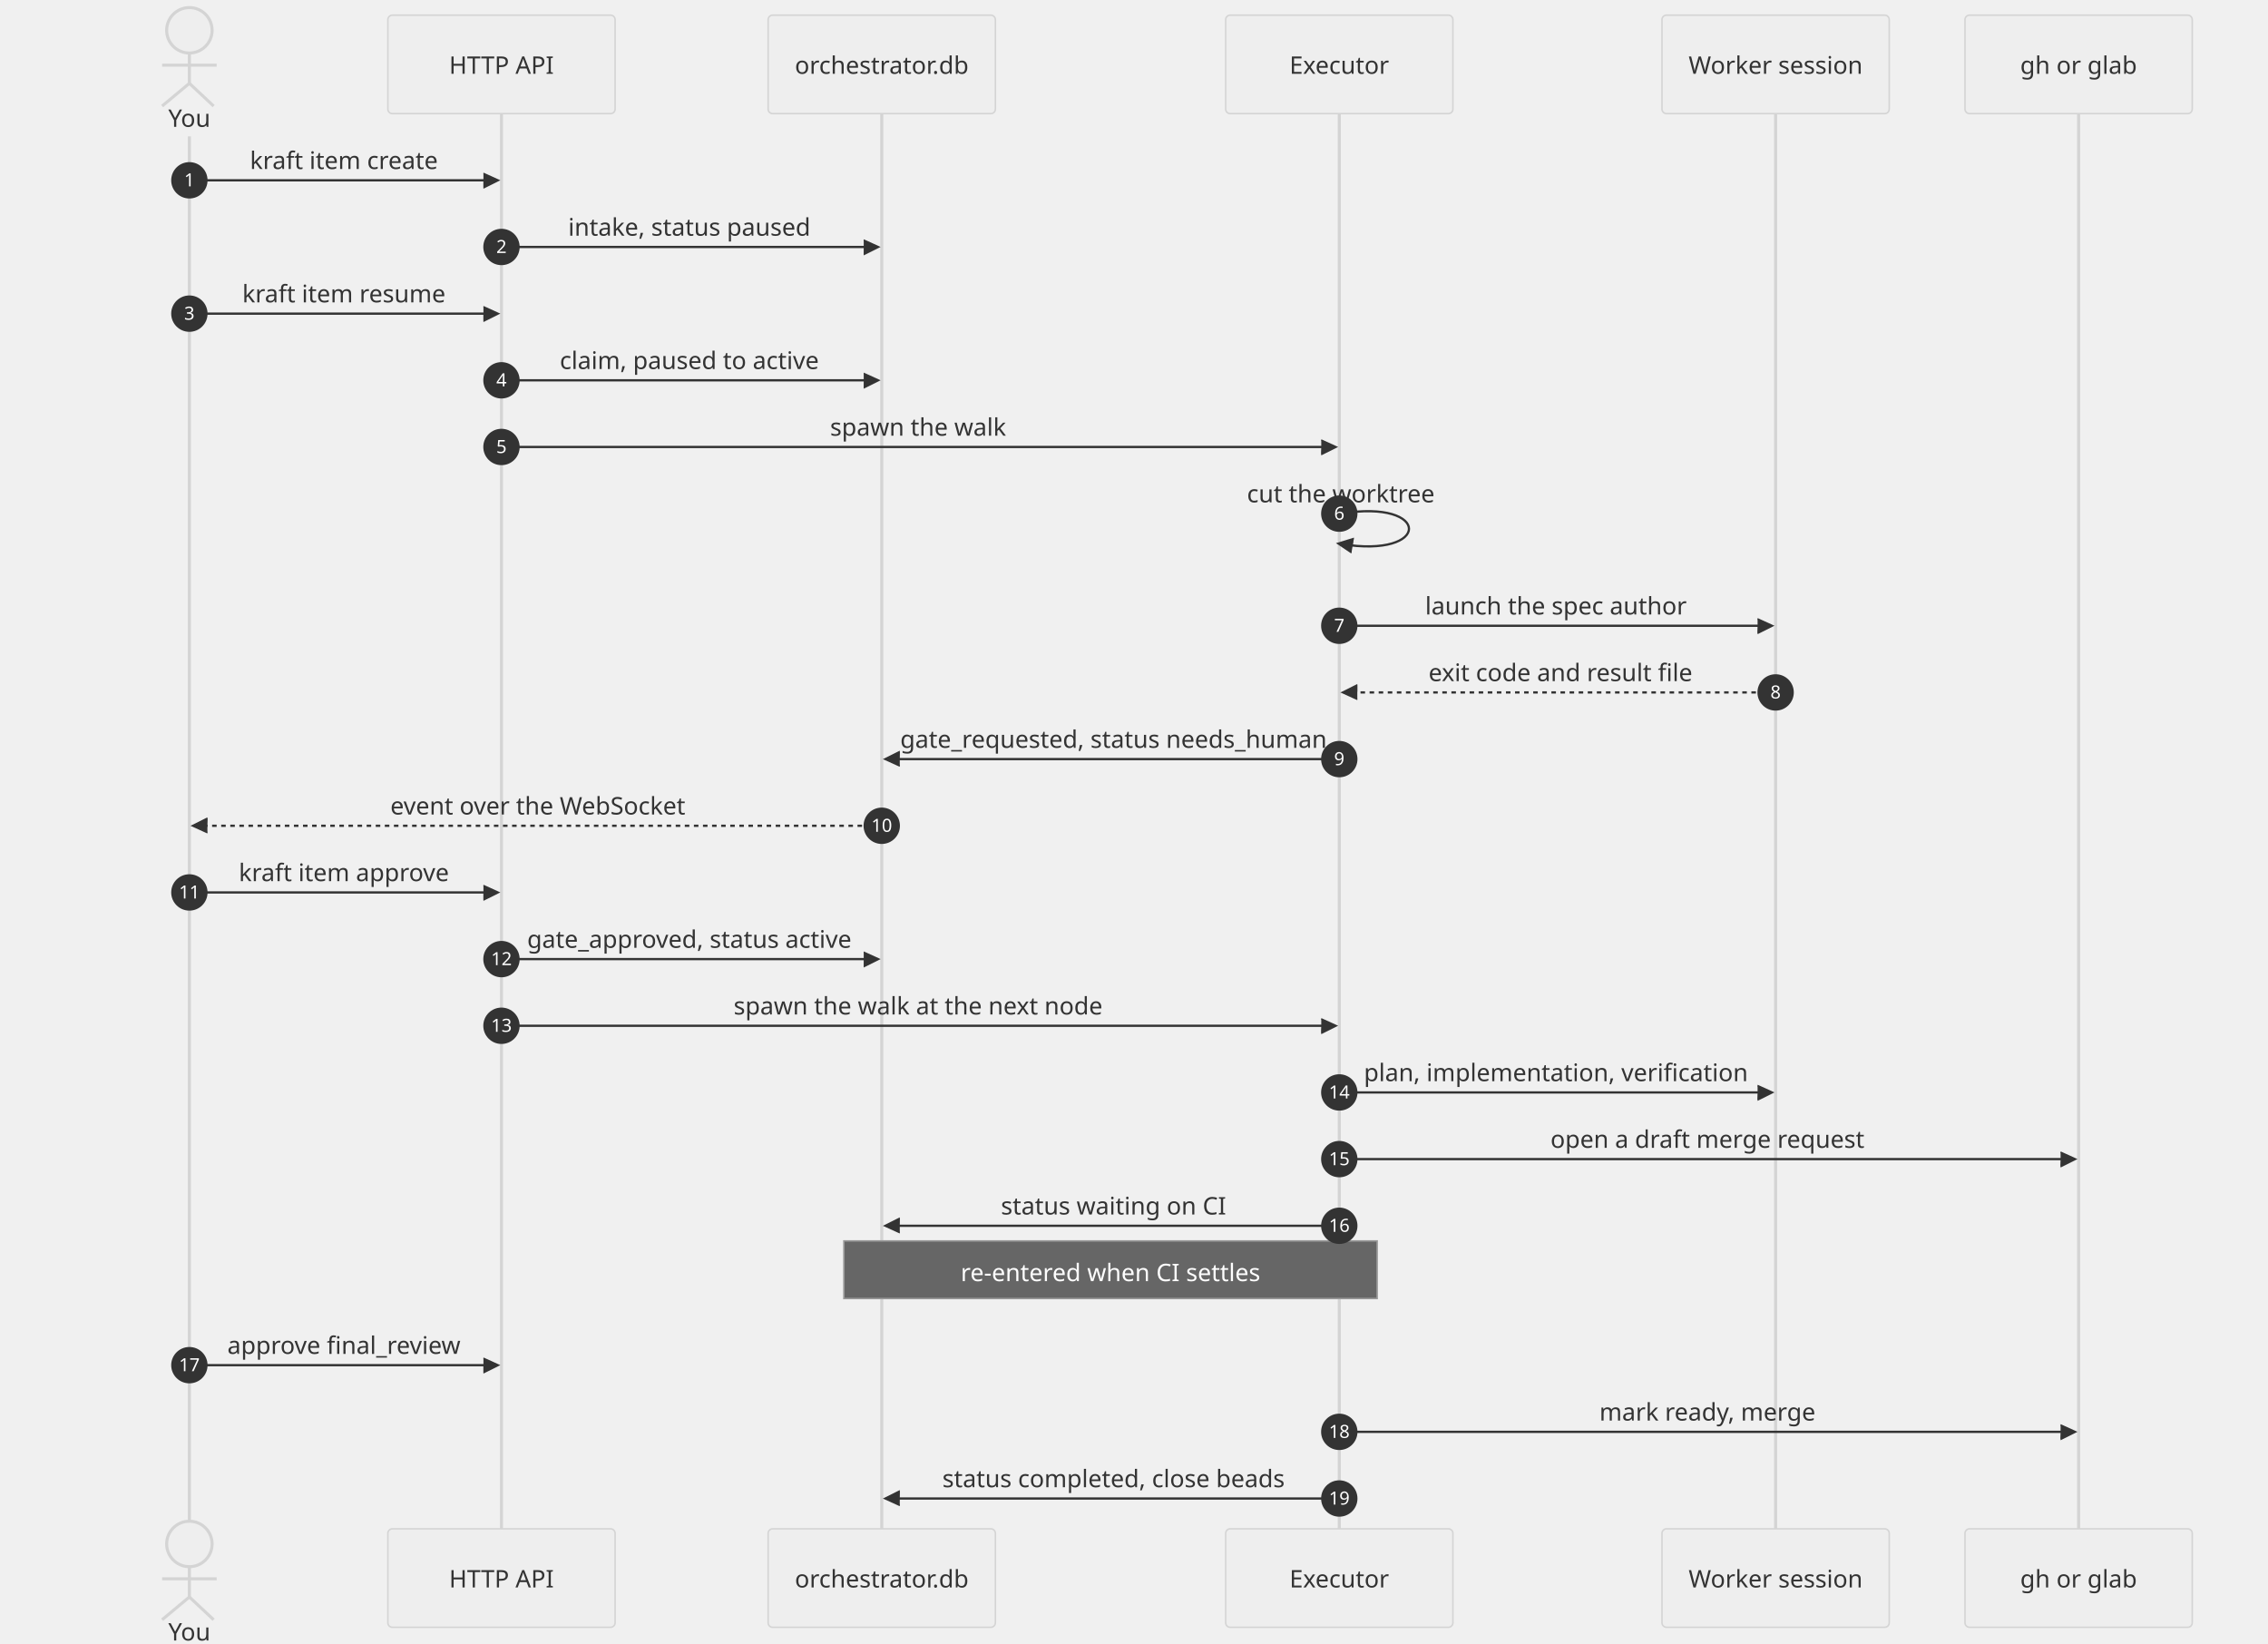
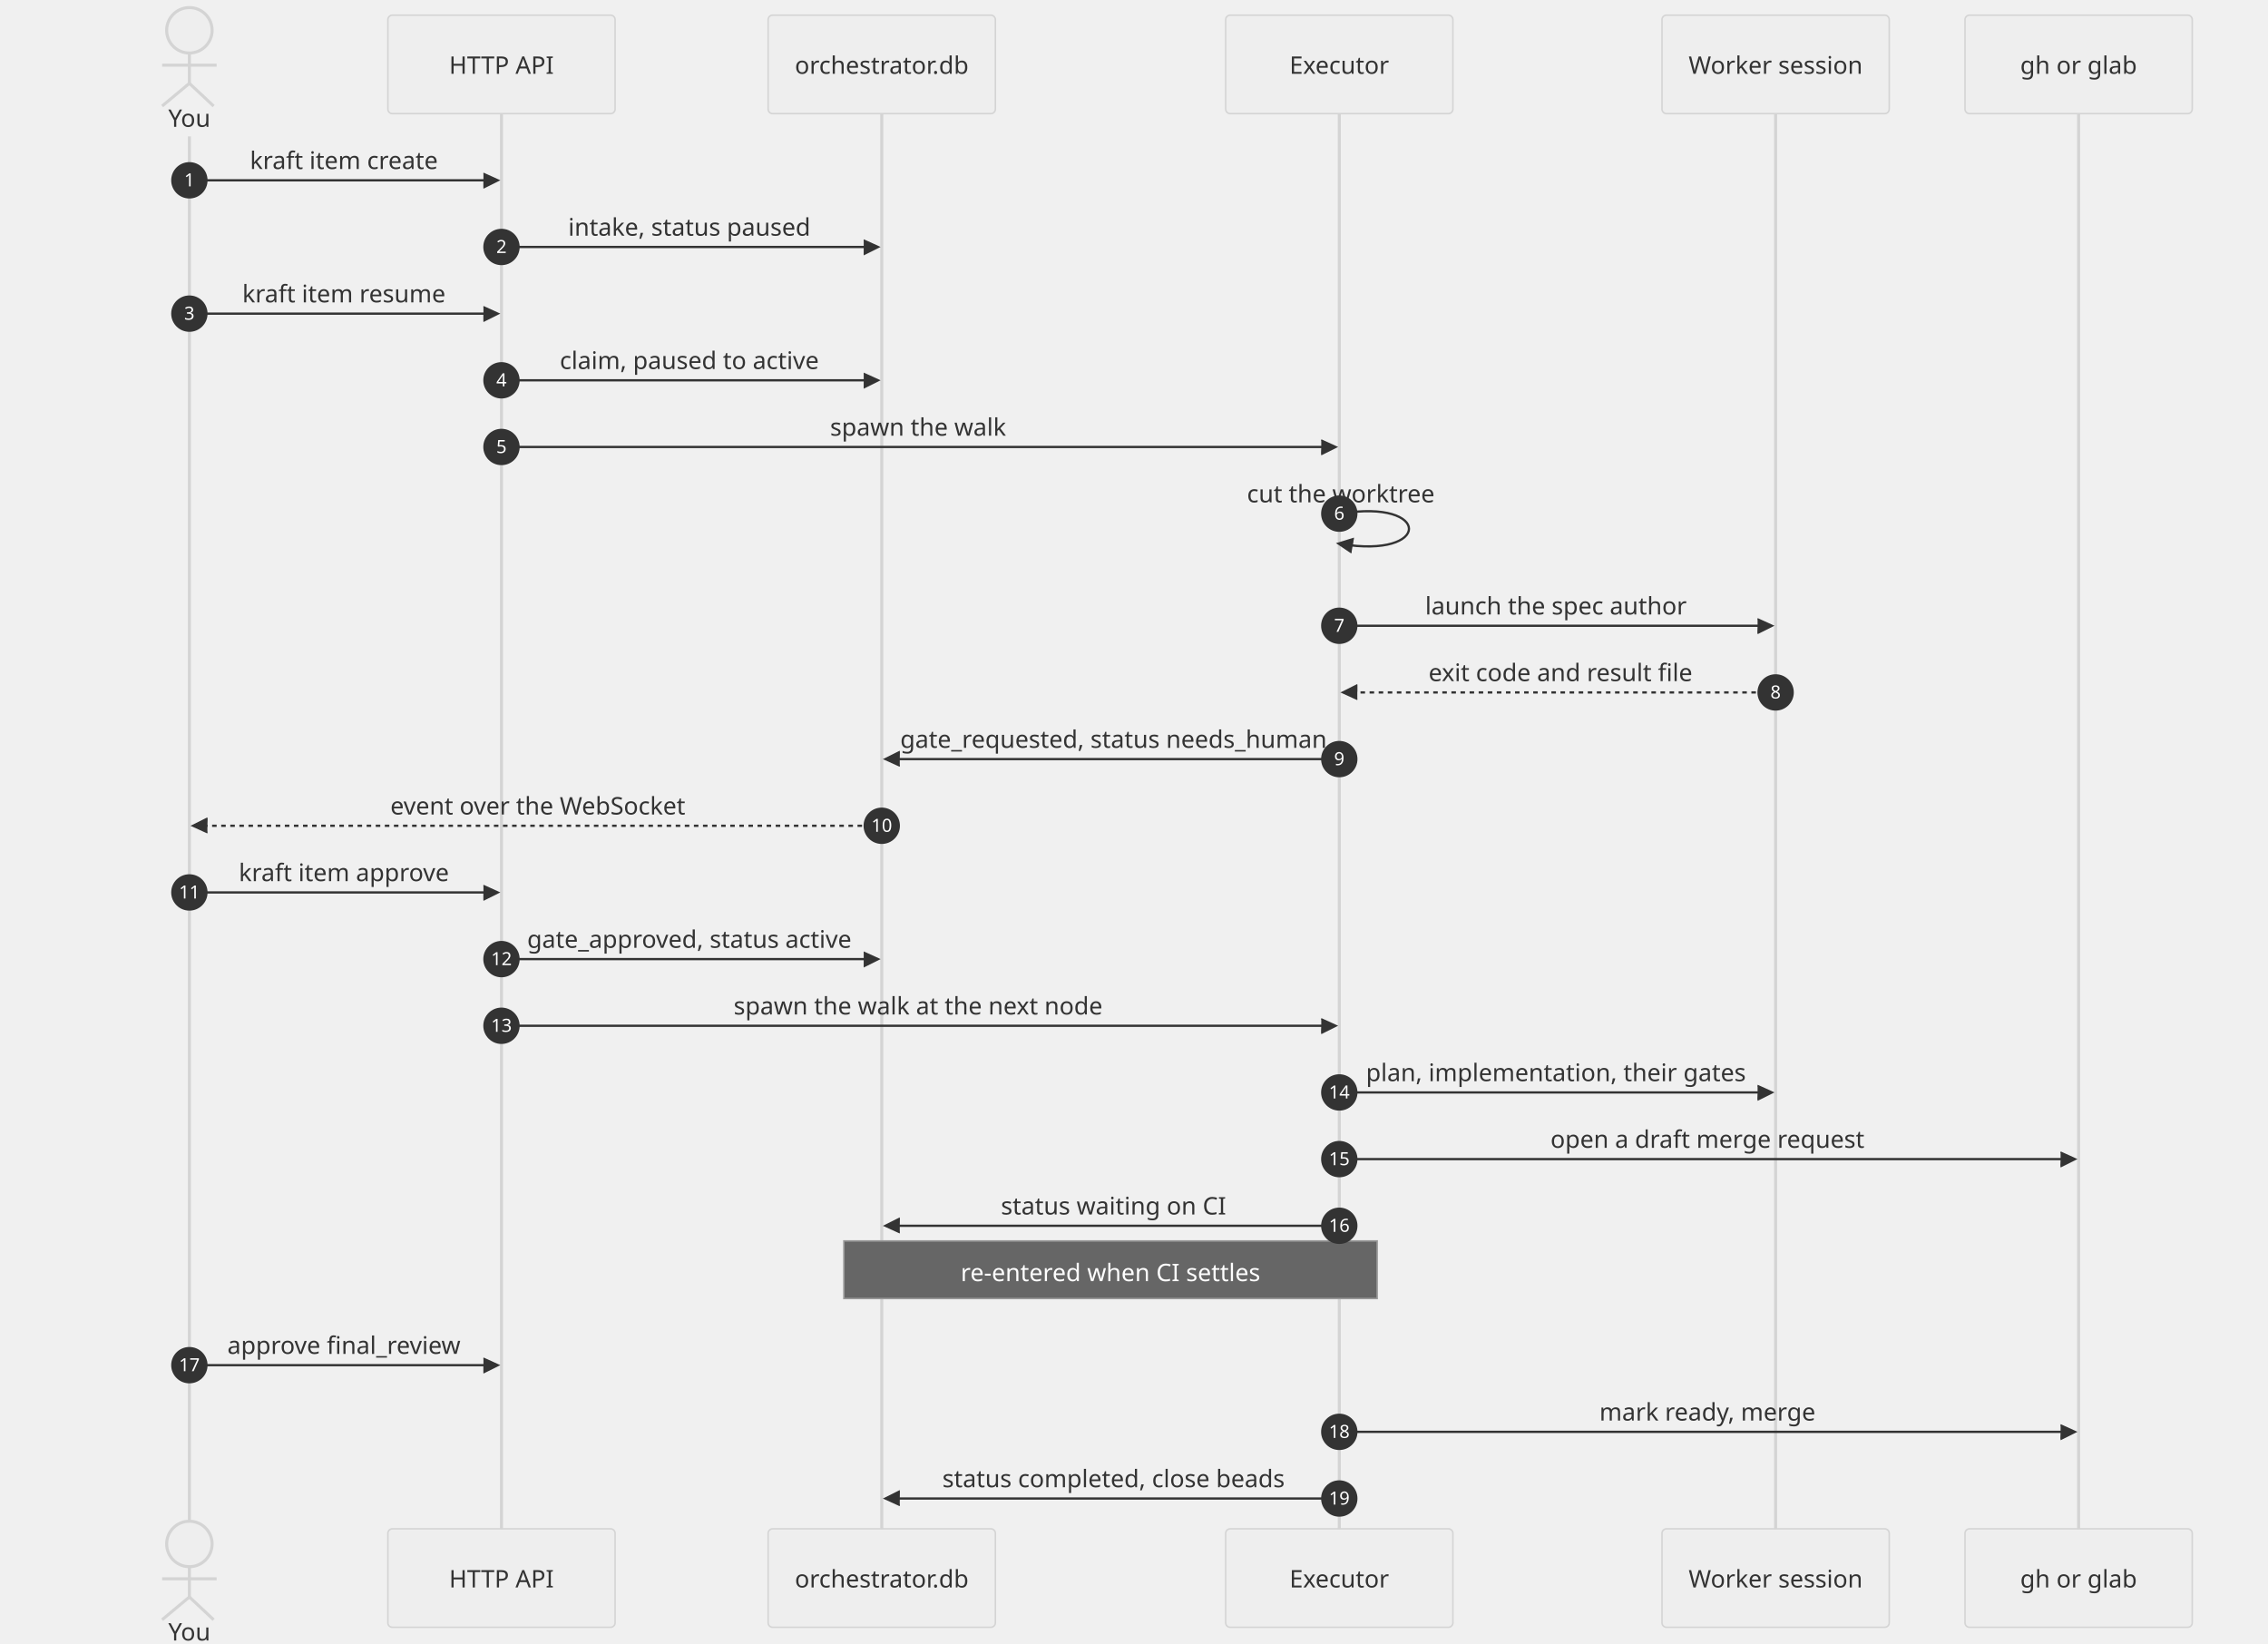
<svg xmlns="http://www.w3.org/2000/svg" id="my-svg" width="100%" style="max-width: 1497px; background-color: white;" viewBox="-50 -10 1497 1085" role="graphics-document document" aria-roledescription="sequence">
  <g>
    <rect x="1247" y="999" fill="#eaeaea" stroke="#666" width="150" height="65" name="F" rx="3" ry="3" class="actor actor-bottom" />
    <text x="1322" y="1031.5" dominant-baseline="central" alignment-baseline="central" class="actor actor-box" style="text-anchor: middle; font-size: 16px; font-weight: 400;">
      <tspan x="1322" dy="0">gh or glab</tspan>
    </text>
  </g>
  <g>
    <rect x="1047" y="999" fill="#eaeaea" stroke="#666" width="150" height="65" name="W" rx="3" ry="3" class="actor actor-bottom" />
    <text x="1122" y="1031.5" dominant-baseline="central" alignment-baseline="central" class="actor actor-box" style="text-anchor: middle; font-size: 16px; font-weight: 400;">
      <tspan x="1122" dy="0">Worker session</tspan>
    </text>
  </g>
  <g>
    <rect x="759" y="999" fill="#eaeaea" stroke="#666" width="150" height="65" name="Ex" rx="3" ry="3" class="actor actor-bottom" />
    <text x="834" y="1031.5" dominant-baseline="central" alignment-baseline="central" class="actor actor-box" style="text-anchor: middle; font-size: 16px; font-weight: 400;">
      <tspan x="834" dy="0">Executor</tspan>
    </text>
  </g>
  <g>
    <rect x="457" y="999" fill="#eaeaea" stroke="#666" width="150" height="65" name="DB" rx="3" ry="3" class="actor actor-bottom" />
    <text x="532" y="1031.5" dominant-baseline="central" alignment-baseline="central" class="actor actor-box" style="text-anchor: middle; font-size: 16px; font-weight: 400;">
      <tspan x="532" dy="0">orchestrator.db</tspan>
    </text>
  </g>
  <g>
    <rect x="206" y="999" fill="#eaeaea" stroke="#666" width="150" height="65" name="API" rx="3" ry="3" class="actor actor-bottom" />
    <text x="281" y="1031.5" dominant-baseline="central" alignment-baseline="central" class="actor actor-box" style="text-anchor: middle; font-size: 16px; font-weight: 400;">
      <tspan x="281" dy="0">HTTP API</tspan>
    </text>
  </g>
  <g />
  <g>
    <line id="actor5" x1="1322" y1="65" x2="1322" y2="999" class="actor-line 200" stroke-width="0.5px" stroke="#999" name="F" data-et="life-line" data-id="F" />
    <g id="root-5" data-et="participant" data-type="participant" data-id="F">
      <rect x="1247" y="0" fill="#eaeaea" stroke="#666" width="150" height="65" name="F" rx="3" ry="3" class="actor actor-top" />
      <text x="1322" y="32.5" dominant-baseline="central" alignment-baseline="central" class="actor actor-box" style="text-anchor: middle; font-size: 16px; font-weight: 400;">
        <tspan x="1322" dy="0">gh or glab</tspan>
      </text>
    </g>
  </g>
  <g>
    <line id="actor4" x1="1122" y1="65" x2="1122" y2="999" class="actor-line 200" stroke-width="0.5px" stroke="#999" name="W" data-et="life-line" data-id="W" />
    <g id="root-4" data-et="participant" data-type="participant" data-id="W">
      <rect x="1047" y="0" fill="#eaeaea" stroke="#666" width="150" height="65" name="W" rx="3" ry="3" class="actor actor-top" />
      <text x="1122" y="32.5" dominant-baseline="central" alignment-baseline="central" class="actor actor-box" style="text-anchor: middle; font-size: 16px; font-weight: 400;">
        <tspan x="1122" dy="0">Worker session</tspan>
      </text>
    </g>
  </g>
  <g>
    <line id="actor3" x1="834" y1="65" x2="834" y2="999" class="actor-line 200" stroke-width="0.5px" stroke="#999" name="Ex" data-et="life-line" data-id="Ex" />
    <g id="root-3" data-et="participant" data-type="participant" data-id="Ex">
      <rect x="759" y="0" fill="#eaeaea" stroke="#666" width="150" height="65" name="Ex" rx="3" ry="3" class="actor actor-top" />
      <text x="834" y="32.5" dominant-baseline="central" alignment-baseline="central" class="actor actor-box" style="text-anchor: middle; font-size: 16px; font-weight: 400;">
        <tspan x="834" dy="0">Executor</tspan>
      </text>
    </g>
  </g>
  <g>
    <line id="actor2" x1="532" y1="65" x2="532" y2="999" class="actor-line 200" stroke-width="0.5px" stroke="#999" name="DB" data-et="life-line" data-id="DB" />
    <g id="root-2" data-et="participant" data-type="participant" data-id="DB">
      <rect x="457" y="0" fill="#eaeaea" stroke="#666" width="150" height="65" name="DB" rx="3" ry="3" class="actor actor-top" />
      <text x="532" y="32.5" dominant-baseline="central" alignment-baseline="central" class="actor actor-box" style="text-anchor: middle; font-size: 16px; font-weight: 400;">
        <tspan x="532" dy="0">orchestrator.db</tspan>
      </text>
    </g>
  </g>
  <g>
    <line id="actor1" x1="281" y1="65" x2="281" y2="999" class="actor-line 200" stroke-width="0.5px" stroke="#999" name="API" data-et="life-line" data-id="API" />
    <g id="root-1" data-et="participant" data-type="participant" data-id="API">
      <rect x="206" y="0" fill="#eaeaea" stroke="#666" width="150" height="65" name="API" rx="3" ry="3" class="actor actor-top" />
      <text x="281" y="32.5" dominant-baseline="central" alignment-baseline="central" class="actor actor-box" style="text-anchor: middle; font-size: 16px; font-weight: 400;">
        <tspan x="281" dy="0">HTTP API</tspan>
      </text>
    </g>
  </g>
  <g>
    <line id="actor0" x1="75" y1="80" x2="75" y2="999" class="actor-line 200" stroke-width="0.5px" stroke="#999" name="You" data-et="life-line" data-id="You" />
  </g>
  <style>#my-svg{font-family:ui-sans-serif,system-ui,sans-serif;font-size:15px;fill:#000000;}@keyframes edge-animation-frame{from{stroke-dashoffset:0;}}@keyframes dash{to{stroke-dashoffset:0;}}#my-svg .edge-animation-slow{stroke-dasharray:9,5!important;stroke-dashoffset:900;animation:dash 50s linear infinite;stroke-linecap:round;}#my-svg .edge-animation-fast{stroke-dasharray:9,5!important;stroke-dashoffset:900;animation:dash 20s linear infinite;stroke-linecap:round;}#my-svg .error-icon{fill:#552222;}#my-svg .error-text{fill:#552222;stroke:#552222;}#my-svg .edge-thickness-normal{stroke-width:1px;}#my-svg .edge-thickness-thick{stroke-width:3.5px;}#my-svg .edge-pattern-solid{stroke-dasharray:0;}#my-svg .edge-thickness-invisible{stroke-width:0;fill:none;}#my-svg .edge-pattern-dashed{stroke-dasharray:3;}#my-svg .edge-pattern-dotted{stroke-dasharray:2;}#my-svg .marker{fill:#666;stroke:#666;}#my-svg .marker.cross{stroke:#666;}#my-svg svg{font-family:ui-sans-serif,system-ui,sans-serif;font-size:15px;}#my-svg p{margin:0;}#my-svg .actor{stroke:hsl(0, 0%, 83%);fill:#eee;stroke-width:1;}#my-svg rect.actor.outer-path[data-look="neo"]{filter:drop-shadow( 1px 2px 2px rgba(185,185,185,1));}#my-svg rect.note[data-look="neo"]{stroke:#999;fill:#666;filter:drop-shadow( 1px 2px 2px rgba(185,185,185,1));}#my-svg text.actor&gt;tspan{fill:#333;stroke:none;}#my-svg .actor-line{stroke:hsl(0, 0%, 83%);}#my-svg .innerArc{stroke-width:1.5;stroke-dasharray:none;}#my-svg .messageLine0{stroke-width:1.5;stroke-dasharray:none;stroke:#333;}#my-svg .messageLine1{stroke-width:1.5;stroke-dasharray:2,2;stroke:#333;}#my-svg [id$="-arrowhead"] path{fill:#333;stroke:#333;}#my-svg .sequenceNumber{fill:white;}#my-svg [id$="-sequencenumber"]{fill:#333;}#my-svg [id$="-crosshead"] path{fill:#333;stroke:#333;}#my-svg .messageText{fill:#333;stroke:none;}#my-svg .labelBox{stroke:hsl(0, 0%, 83%);fill:#eee;filter:none;}#my-svg .labelText,#my-svg .labelText&gt;tspan{fill:#333;stroke:none;}#my-svg .loopText,#my-svg .loopText&gt;tspan{fill:#333;stroke:none;}#my-svg .sectionTitle,#my-svg .sectionTitle&gt;tspan{fill:#333;stroke:none;}#my-svg .loopLine{stroke-width:2px;stroke-dasharray:2,2;stroke:hsl(0, 0%, 83%);fill:hsl(0, 0%, 83%);}#my-svg .note{stroke:#999;fill:#666;}#my-svg .noteText,#my-svg .noteText&gt;tspan{fill:#fff;stroke:none;font-weight:normal;}#my-svg .activation0{fill:#f4f4f4;stroke:#666;}#my-svg .activation1{fill:#f4f4f4;stroke:#666;}#my-svg .activation2{fill:#f4f4f4;stroke:#666;}#my-svg .actorPopupMenu{position:absolute;}#my-svg .actorPopupMenuPanel{position:absolute;fill:#eee;box-shadow:0px 8px 16px 0px rgba(0,0,0,0.2);filter:drop-shadow(3px 5px 2px rgb(0 0 0 / 0.4));}#my-svg .actor-man circle,#my-svg line{fill:#eee;stroke-width:2px;}#my-svg g rect.rect{filter:drop-shadow( 1px 2px 2px rgba(185,185,185,1));stroke:#999;}#my-svg .node .neo-node{stroke:#999;}#my-svg [data-look="neo"].node rect,#my-svg [data-look="neo"].cluster rect,#my-svg [data-look="neo"].node polygon{stroke:url(#my-svg-gradient);filter:drop-shadow( 1px 2px 2px rgba(185,185,185,1));}#my-svg [data-look="neo"].swimlane.cluster rect{filter:none;}#my-svg [data-look="neo"].node path{stroke:url(#my-svg-gradient);stroke-width:1px;}#my-svg [data-look="neo"].node .outer-path{filter:drop-shadow( 1px 2px 2px rgba(185,185,185,1));}#my-svg [data-look="neo"].node .neo-line path{stroke:#999;filter:none;}#my-svg [data-look="neo"].node circle{stroke:url(#my-svg-gradient);filter:drop-shadow( 1px 2px 2px rgba(185,185,185,1));}#my-svg [data-look="neo"].node circle .state-start{fill:#000000;}#my-svg [data-look="neo"].icon-shape .icon{fill:url(#my-svg-gradient);filter:drop-shadow( 1px 2px 2px rgba(185,185,185,1));}#my-svg [data-look="neo"].icon-shape .icon-neo path{stroke:url(#my-svg-gradient);filter:drop-shadow( 1px 2px 2px rgba(185,185,185,1));}#my-svg :root{--mermaid-font-family:"trebuchet ms",verdana,arial,sans-serif;}</style>
  <g />
  <defs>
    <symbol id="my-svg-computer" width="24" height="24">
      <path transform="scale(.5)" d="M2 2v13h20v-13h-20zm18 11h-16v-9h16v9zm-10.228 6l.466-1h3.524l.467 1h-4.457zm14.228 3h-24l2-6h2.104l-1.33 4h18.45l-1.297-4h2.073l2 6zm-5-10h-14v-7h14v7z" />
    </symbol>
  </defs>
  <defs>
    <symbol id="my-svg-database" fill-rule="evenodd" clip-rule="evenodd">
      <path transform="scale(.5)" d="M12.258.001l.256.004.255.005.253.008.251.01.249.012.247.015.246.016.242.019.241.02.239.023.236.024.233.027.231.028.229.031.225.032.223.034.22.036.217.038.214.04.211.041.208.043.205.045.201.046.198.048.194.05.191.051.187.053.183.054.18.056.175.057.172.059.168.06.163.061.16.063.155.064.15.066.074.033.073.033.071.034.07.034.069.035.068.035.067.035.066.035.064.036.064.036.062.036.06.036.06.037.058.037.058.037.055.038.055.038.053.038.052.038.051.039.05.039.048.039.047.039.045.04.044.04.043.04.041.04.04.041.039.041.037.041.036.041.034.041.033.042.032.042.03.042.029.042.027.042.026.043.024.043.023.043.021.043.02.043.018.044.017.043.015.044.013.044.012.044.011.045.009.044.007.045.006.045.004.045.002.045.001.045v17l-.001.045-.002.045-.004.045-.006.045-.007.045-.009.044-.011.045-.012.044-.013.044-.015.044-.017.043-.018.044-.02.043-.021.043-.023.043-.024.043-.026.043-.027.042-.029.042-.03.042-.032.042-.033.042-.034.041-.036.041-.037.041-.039.041-.04.041-.041.04-.043.04-.044.04-.045.04-.047.039-.048.039-.05.039-.051.039-.052.038-.053.038-.055.038-.055.038-.058.037-.058.037-.06.037-.06.036-.062.036-.064.036-.064.036-.066.035-.067.035-.068.035-.069.035-.07.034-.071.034-.073.033-.074.033-.15.066-.155.064-.16.063-.163.061-.168.06-.172.059-.175.057-.18.056-.183.054-.187.053-.191.051-.194.05-.198.048-.201.046-.205.045-.208.043-.211.041-.214.04-.217.038-.22.036-.223.034-.225.032-.229.031-.231.028-.233.027-.236.024-.239.023-.241.02-.242.019-.246.016-.247.015-.249.012-.251.01-.253.008-.255.005-.256.004-.258.001-.258-.001-.256-.004-.255-.005-.253-.008-.251-.01-.249-.012-.247-.015-.245-.016-.243-.019-.241-.02-.238-.023-.236-.024-.234-.027-.231-.028-.228-.031-.226-.032-.223-.034-.22-.036-.217-.038-.214-.04-.211-.041-.208-.043-.204-.045-.201-.046-.198-.048-.195-.05-.19-.051-.187-.053-.184-.054-.179-.056-.176-.057-.172-.059-.167-.06-.164-.061-.159-.063-.155-.064-.151-.066-.074-.033-.072-.033-.072-.034-.07-.034-.069-.035-.068-.035-.067-.035-.066-.035-.064-.036-.063-.036-.062-.036-.061-.036-.06-.037-.058-.037-.057-.037-.056-.038-.055-.038-.053-.038-.052-.038-.051-.039-.049-.039-.049-.039-.046-.039-.046-.04-.044-.04-.043-.04-.041-.04-.04-.041-.039-.041-.037-.041-.036-.041-.034-.041-.033-.042-.032-.042-.03-.042-.029-.042-.027-.042-.026-.043-.024-.043-.023-.043-.021-.043-.02-.043-.018-.044-.017-.043-.015-.044-.013-.044-.012-.044-.011-.045-.009-.044-.007-.045-.006-.045-.004-.045-.002-.045-.001-.045v-17l.001-.045.002-.045.004-.045.006-.045.007-.045.009-.044.011-.045.012-.044.013-.044.015-.044.017-.043.018-.044.02-.043.021-.043.023-.043.024-.043.026-.043.027-.042.029-.042.03-.042.032-.042.033-.042.034-.041.036-.041.037-.041.039-.041.04-.041.041-.04.043-.04.044-.04.046-.04.046-.039.049-.039.049-.039.051-.039.052-.038.053-.038.055-.038.056-.038.057-.037.058-.037.06-.037.061-.036.062-.036.063-.036.064-.036.066-.035.067-.035.068-.035.069-.035.07-.034.072-.034.072-.033.074-.033.151-.066.155-.064.159-.063.164-.061.167-.06.172-.059.176-.057.179-.056.184-.054.187-.053.19-.051.195-.05.198-.048.201-.046.204-.045.208-.043.211-.041.214-.04.217-.038.22-.036.223-.034.226-.032.228-.031.231-.028.234-.027.236-.024.238-.023.241-.02.243-.019.245-.016.247-.015.249-.012.251-.01.253-.008.255-.005.256-.004.258-.001.258.001zm-9.258 20.499v.01l.001.021.003.021.004.022.005.021.006.022.007.022.009.023.01.022.011.023.012.023.013.023.015.023.016.024.017.023.018.024.019.024.021.024.022.025.023.024.024.025.052.049.056.05.061.051.066.051.07.051.075.051.079.052.084.052.088.052.092.052.097.052.102.051.105.052.11.052.114.051.119.051.123.051.127.05.131.05.135.05.139.048.144.049.147.047.152.047.155.047.16.045.163.045.167.043.171.043.176.041.178.041.183.039.187.039.19.037.194.035.197.035.202.033.204.031.209.03.212.029.216.027.219.025.222.024.226.021.23.02.233.018.236.016.24.015.243.012.246.01.249.008.253.005.256.004.259.001.26-.001.257-.004.254-.005.25-.008.247-.011.244-.012.241-.014.237-.016.233-.018.231-.021.226-.021.224-.024.22-.026.216-.027.212-.028.21-.031.205-.031.202-.034.198-.034.194-.036.191-.037.187-.039.183-.04.179-.04.175-.042.172-.043.168-.044.163-.045.16-.046.155-.046.152-.047.148-.048.143-.049.139-.049.136-.05.131-.05.126-.05.123-.051.118-.052.114-.051.11-.052.106-.052.101-.052.096-.052.092-.052.088-.053.083-.051.079-.052.074-.052.07-.051.065-.051.06-.051.056-.05.051-.05.023-.024.023-.025.021-.024.02-.024.019-.024.018-.024.017-.024.015-.023.014-.024.013-.023.012-.023.01-.023.01-.022.008-.022.006-.022.006-.022.004-.022.004-.021.001-.021.001-.021v-4.127l-.077.055-.08.053-.083.054-.085.053-.087.052-.09.052-.093.051-.095.05-.097.05-.1.049-.102.049-.105.048-.106.047-.109.047-.111.046-.114.045-.115.045-.118.044-.12.043-.122.042-.124.042-.126.041-.128.04-.13.04-.132.038-.134.038-.135.037-.138.037-.139.035-.142.035-.143.034-.144.033-.147.032-.148.031-.15.03-.151.03-.153.029-.154.027-.156.027-.158.026-.159.025-.161.024-.162.023-.163.022-.165.021-.166.02-.167.019-.169.018-.169.017-.171.016-.173.015-.173.014-.175.013-.175.012-.177.011-.178.01-.179.008-.179.008-.181.006-.182.005-.182.004-.184.003-.184.002h-.37l-.184-.002-.184-.003-.182-.004-.182-.005-.181-.006-.179-.008-.179-.008-.178-.01-.176-.011-.176-.012-.175-.013-.173-.014-.172-.015-.171-.016-.17-.017-.169-.018-.167-.019-.166-.02-.165-.021-.163-.022-.162-.023-.161-.024-.159-.025-.157-.026-.156-.027-.155-.027-.153-.029-.151-.03-.15-.03-.148-.031-.146-.032-.145-.033-.143-.034-.141-.035-.14-.035-.137-.037-.136-.037-.134-.038-.132-.038-.13-.04-.128-.04-.126-.041-.124-.042-.122-.042-.12-.044-.117-.043-.116-.045-.113-.045-.112-.046-.109-.047-.106-.047-.105-.048-.102-.049-.1-.049-.097-.05-.095-.05-.093-.052-.09-.051-.087-.052-.085-.053-.083-.054-.08-.054-.077-.054v4.127zm0-5.654v.011l.001.021.003.021.004.021.005.022.006.022.007.022.009.022.01.022.011.023.012.023.013.023.015.024.016.023.017.024.018.024.019.024.021.024.022.024.023.025.024.024.052.05.056.05.061.05.066.051.07.051.075.052.079.051.084.052.088.052.092.052.097.052.102.052.105.052.11.051.114.051.119.052.123.05.127.051.131.05.135.049.139.049.144.048.147.048.152.047.155.046.16.045.163.045.167.044.171.042.176.042.178.04.183.04.187.038.19.037.194.036.197.034.202.033.204.032.209.03.212.028.216.027.219.025.222.024.226.022.23.02.233.018.236.016.24.014.243.012.246.01.249.008.253.006.256.003.259.001.26-.001.257-.003.254-.006.25-.008.247-.01.244-.012.241-.015.237-.016.233-.018.231-.02.226-.022.224-.024.22-.025.216-.027.212-.029.21-.03.205-.032.202-.033.198-.035.194-.036.191-.037.187-.039.183-.039.179-.041.175-.042.172-.043.168-.044.163-.045.16-.045.155-.047.152-.047.148-.048.143-.048.139-.05.136-.049.131-.05.126-.051.123-.051.118-.051.114-.052.11-.052.106-.052.101-.052.096-.052.092-.052.088-.052.083-.052.079-.052.074-.051.07-.052.065-.051.06-.05.056-.051.051-.049.023-.025.023-.024.021-.025.02-.024.019-.024.018-.024.017-.024.015-.023.014-.023.013-.024.012-.022.01-.023.01-.023.008-.022.006-.022.006-.022.004-.021.004-.022.001-.021.001-.021v-4.139l-.077.054-.08.054-.083.054-.085.052-.087.053-.09.051-.093.051-.095.051-.097.05-.1.049-.102.049-.105.048-.106.047-.109.047-.111.046-.114.045-.115.044-.118.044-.12.044-.122.042-.124.042-.126.041-.128.04-.13.039-.132.039-.134.038-.135.037-.138.036-.139.036-.142.035-.143.033-.144.033-.147.033-.148.031-.15.03-.151.03-.153.028-.154.028-.156.027-.158.026-.159.025-.161.024-.162.023-.163.022-.165.021-.166.02-.167.019-.169.018-.169.017-.171.016-.173.015-.173.014-.175.013-.175.012-.177.011-.178.009-.179.009-.179.007-.181.007-.182.005-.182.004-.184.003-.184.002h-.37l-.184-.002-.184-.003-.182-.004-.182-.005-.181-.007-.179-.007-.179-.009-.178-.009-.176-.011-.176-.012-.175-.013-.173-.014-.172-.015-.171-.016-.17-.017-.169-.018-.167-.019-.166-.02-.165-.021-.163-.022-.162-.023-.161-.024-.159-.025-.157-.026-.156-.027-.155-.028-.153-.028-.151-.03-.15-.03-.148-.031-.146-.033-.145-.033-.143-.033-.141-.035-.14-.036-.137-.036-.136-.037-.134-.038-.132-.039-.13-.039-.128-.04-.126-.041-.124-.042-.122-.043-.12-.043-.117-.044-.116-.044-.113-.046-.112-.046-.109-.046-.106-.047-.105-.048-.102-.049-.1-.049-.097-.05-.095-.051-.093-.051-.09-.051-.087-.053-.085-.052-.083-.054-.08-.054-.077-.054v4.139zm0-5.666v.011l.001.02.003.022.004.021.005.022.006.021.007.022.009.023.01.022.011.023.012.023.013.023.015.023.016.024.017.024.018.023.019.024.021.025.022.024.023.024.024.025.052.05.056.05.061.05.066.051.07.051.075.052.079.051.084.052.088.052.092.052.097.052.102.052.105.051.11.052.114.051.119.051.123.051.127.05.131.05.135.05.139.049.144.048.147.048.152.047.155.046.16.045.163.045.167.043.171.043.176.042.178.04.183.04.187.038.19.037.194.036.197.034.202.033.204.032.209.03.212.028.216.027.219.025.222.024.226.021.23.02.233.018.236.017.24.014.243.012.246.01.249.008.253.006.256.003.259.001.26-.001.257-.003.254-.006.25-.008.247-.01.244-.013.241-.014.237-.016.233-.018.231-.02.226-.022.224-.024.22-.025.216-.027.212-.029.21-.03.205-.032.202-.033.198-.035.194-.036.191-.037.187-.039.183-.039.179-.041.175-.042.172-.043.168-.044.163-.045.16-.045.155-.047.152-.047.148-.048.143-.049.139-.049.136-.049.131-.051.126-.05.123-.051.118-.052.114-.051.11-.052.106-.052.101-.052.096-.052.092-.052.088-.052.083-.052.079-.052.074-.052.07-.051.065-.051.06-.051.056-.05.051-.049.023-.025.023-.025.021-.024.02-.024.019-.024.018-.024.017-.024.015-.023.014-.024.013-.023.012-.023.01-.022.01-.023.008-.022.006-.022.006-.022.004-.022.004-.021.001-.021.001-.021v-4.153l-.077.054-.08.054-.083.053-.085.053-.087.053-.09.051-.093.051-.095.051-.097.05-.1.049-.102.048-.105.048-.106.048-.109.046-.111.046-.114.046-.115.044-.118.044-.12.043-.122.043-.124.042-.126.041-.128.04-.13.039-.132.039-.134.038-.135.037-.138.036-.139.036-.142.034-.143.034-.144.033-.147.032-.148.032-.15.03-.151.03-.153.028-.154.028-.156.027-.158.026-.159.024-.161.024-.162.023-.163.023-.165.021-.166.02-.167.019-.169.018-.169.017-.171.016-.173.015-.173.014-.175.013-.175.012-.177.01-.178.01-.179.009-.179.007-.181.006-.182.006-.182.004-.184.003-.184.001-.185.001-.185-.001-.184-.001-.184-.003-.182-.004-.182-.006-.181-.006-.179-.007-.179-.009-.178-.01-.176-.01-.176-.012-.175-.013-.173-.014-.172-.015-.171-.016-.17-.017-.169-.018-.167-.019-.166-.02-.165-.021-.163-.023-.162-.023-.161-.024-.159-.024-.157-.026-.156-.027-.155-.028-.153-.028-.151-.03-.15-.03-.148-.032-.146-.032-.145-.033-.143-.034-.141-.034-.14-.036-.137-.036-.136-.037-.134-.038-.132-.039-.13-.039-.128-.041-.126-.041-.124-.041-.122-.043-.12-.043-.117-.044-.116-.044-.113-.046-.112-.046-.109-.046-.106-.048-.105-.048-.102-.048-.1-.05-.097-.049-.095-.051-.093-.051-.09-.052-.087-.052-.085-.053-.083-.053-.08-.054-.077-.054v4.153zm8.74-8.179l-.257.004-.254.005-.25.008-.247.011-.244.012-.241.014-.237.016-.233.018-.231.021-.226.022-.224.023-.22.026-.216.027-.212.028-.21.031-.205.032-.202.033-.198.034-.194.036-.191.038-.187.038-.183.04-.179.041-.175.042-.172.043-.168.043-.163.045-.16.046-.155.046-.152.048-.148.048-.143.048-.139.049-.136.05-.131.05-.126.051-.123.051-.118.051-.114.052-.11.052-.106.052-.101.052-.096.052-.092.052-.088.052-.083.052-.079.052-.074.051-.07.052-.065.051-.06.05-.056.05-.051.05-.023.025-.023.024-.021.024-.02.025-.019.024-.018.024-.017.023-.015.024-.014.023-.013.023-.012.023-.01.023-.01.022-.008.022-.006.023-.006.021-.004.022-.004.021-.001.021-.001.021.001.021.001.021.004.021.004.022.006.021.006.023.008.022.01.022.01.023.012.023.013.023.014.023.015.024.017.023.018.024.019.024.02.025.021.024.023.024.023.025.051.05.056.05.06.05.065.051.07.052.074.051.079.052.083.052.088.052.092.052.096.052.101.052.106.052.11.052.114.052.118.051.123.051.126.051.131.05.136.05.139.049.143.048.148.048.152.048.155.046.16.046.163.045.168.043.172.043.175.042.179.041.183.04.187.038.191.038.194.036.198.034.202.033.205.032.21.031.212.028.216.027.22.026.224.023.226.022.231.021.233.018.237.016.241.014.244.012.247.011.25.008.254.005.257.004.26.001.26-.001.257-.004.254-.005.25-.008.247-.011.244-.012.241-.014.237-.016.233-.018.231-.021.226-.022.224-.023.22-.026.216-.027.212-.028.21-.031.205-.032.202-.033.198-.034.194-.036.191-.038.187-.038.183-.04.179-.041.175-.042.172-.043.168-.043.163-.045.16-.046.155-.046.152-.048.148-.048.143-.048.139-.049.136-.05.131-.05.126-.051.123-.051.118-.051.114-.052.11-.052.106-.052.101-.052.096-.052.092-.052.088-.052.083-.052.079-.052.074-.051.07-.052.065-.051.06-.05.056-.05.051-.05.023-.025.023-.024.021-.024.02-.025.019-.024.018-.024.017-.023.015-.024.014-.023.013-.023.012-.023.01-.023.01-.022.008-.022.006-.023.006-.021.004-.022.004-.021.001-.021.001-.021-.001-.021-.001-.021-.004-.021-.004-.022-.006-.021-.006-.023-.008-.022-.01-.022-.01-.023-.012-.023-.013-.023-.014-.023-.015-.024-.017-.023-.018-.024-.019-.024-.02-.025-.021-.024-.023-.024-.023-.025-.051-.05-.056-.05-.06-.05-.065-.051-.07-.052-.074-.051-.079-.052-.083-.052-.088-.052-.092-.052-.096-.052-.101-.052-.106-.052-.11-.052-.114-.052-.118-.051-.123-.051-.126-.051-.131-.05-.136-.05-.139-.049-.143-.048-.148-.048-.152-.048-.155-.046-.16-.046-.163-.045-.168-.043-.172-.043-.175-.042-.179-.041-.183-.04-.187-.038-.191-.038-.194-.036-.198-.034-.202-.033-.205-.032-.21-.031-.212-.028-.216-.027-.22-.026-.224-.023-.226-.022-.231-.021-.233-.018-.237-.016-.241-.014-.244-.012-.247-.011-.25-.008-.254-.005-.257-.004-.26-.001-.26.001z" />
    </symbol>
  </defs>
  <defs>
    <symbol id="my-svg-clock" width="24" height="24">
      <path transform="scale(.5)" d="M12 2c5.514 0 10 4.486 10 10s-4.486 10-10 10-10-4.486-10-10 4.486-10 10-10zm0-2c-6.627 0-12 5.373-12 12s5.373 12 12 12 12-5.373 12-12-5.373-12-12-12zm5.848 12.459c.202.038.202.333.001.372-1.907.361-6.045 1.111-6.547 1.111-.719 0-1.301-.582-1.301-1.301 0-.512.77-5.447 1.125-7.445.034-.192.312-.181.343.014l.985 6.238 5.394 1.011z" />
    </symbol>
  </defs>
  <defs>
    <marker id="my-svg-arrowhead" refX="7.9" refY="5" markerUnits="userSpaceOnUse" markerWidth="12" markerHeight="12" orient="auto-start-reverse">
      <path d="M -1 0 L 10 5 L 0 10 z" />
    </marker>
  </defs>
  <defs>
    <marker id="my-svg-crosshead" markerWidth="15" markerHeight="8" orient="auto" refX="4" refY="4.5">
      <path fill="none" stroke="#000000" stroke-width="1pt" d="M 1,2 L 6,7 M 6,2 L 1,7" style="stroke-dasharray: 0, 0;" />
    </marker>
  </defs>
  <defs>
    <marker id="my-svg-filled-head" refX="15.5" refY="7" markerWidth="20" markerHeight="28" orient="auto">
      <path d="M 18,7 L9,13 L14,7 L9,1 Z" />
    </marker>
  </defs>
  <defs>
    <marker id="my-svg-sequencenumber" refX="15" refY="15" markerWidth="60" markerHeight="40" orient="auto">
      <circle cx="15" cy="15" r="6" />
    </marker>
  </defs>
  <defs>
    <marker id="my-svg-solidTopArrowHead" refX="7.9" refY="7.25" markerUnits="userSpaceOnUse" markerWidth="12" markerHeight="12" orient="auto-start-reverse">
      <path d="M 0 0 L 10 8 L 0 8 z" />
    </marker>
  </defs>
  <defs>
    <marker id="my-svg-solidBottomArrowHead" refX="7.9" refY="0.75" markerUnits="userSpaceOnUse" markerWidth="12" markerHeight="12" orient="auto-start-reverse">
      <path d="M 0 0 L 10 0 L 0 8 z" />
    </marker>
  </defs>
  <defs>
    <marker id="my-svg-stickTopArrowHead" refX="7.5" refY="7" markerUnits="userSpaceOnUse" markerWidth="12" markerHeight="12" orient="auto-start-reverse">
      <path d="M 0 0 L 7 7" stroke="black" stroke-width="1.5" fill="none" />
    </marker>
  </defs>
  <defs>
    <marker id="my-svg-stickBottomArrowHead" refX="7.5" refY="0" markerUnits="userSpaceOnUse" markerWidth="12" markerHeight="12" orient="auto-start-reverse">
      <path d="M 0 7 L 7 0" stroke="black" stroke-width="1.5" fill="none" />
    </marker>
  </defs>
  <g data-et="note" data-id="i17">
    <rect x="507" y="809" fill="#EDF2AE" stroke="#666" width="352" height="38" class="note" />
    <text x="683" y="814" text-anchor="middle" dominant-baseline="middle" alignment-baseline="middle" class="noteText" dy="1em" style="font-size: 16px; font-weight: 400;">
      <tspan x="683">re-entered when CI settles</tspan>
    </text>
  </g>
  <g class="actor-man actor-top" name="You" data-et="participant" data-type="actor" data-id="You" style="stroke: rgb(212, 212, 212);">
    <line id="actor-man-torso0" x1="75" y1="25" x2="75" y2="45" />
    <line id="actor-man-arms0" x1="57" y1="33" x2="93" y2="33" />
    <line x1="57" y1="60" x2="75" y2="45" />
    <line x1="75" y1="45" x2="91" y2="60" />
    <circle cx="75" cy="10" r="15" width="150" height="65" />
    <text x="75" y="67.5" dominant-baseline="central" alignment-baseline="central" class="actor actor-man" style="text-anchor: middle; font-size: 16px; font-weight: 400;">
      <tspan x="75" dy="0">You</tspan>
    </text>
  </g>
  <text x="177" y="80" text-anchor="middle" dominant-baseline="middle" alignment-baseline="middle" class="messageText" dy="1em" style="font-size: 16px; font-weight: 400;">kraft item create</text>
  <line x1="82" y1="109" x2="277" y2="109" class="messageLine0" data-et="message" data-id="i1" data-from="You" data-to="API" stroke-width="2" stroke="none" marker-end="url(#my-svg-arrowhead)" style="fill: none;" />
  <line x1="75" y1="109" x2="75" y2="109" stroke-width="0" marker-start="url(#my-svg-sequencenumber)" />
  <text x="75" y="113" font-family="sans-serif" font-size="12px" text-anchor="middle" class="sequenceNumber">1</text>
  <text x="405" y="124" text-anchor="middle" dominant-baseline="middle" alignment-baseline="middle" class="messageText" dy="1em" style="font-size: 16px; font-weight: 400;">intake, status paused</text>
  <line x1="288" y1="153" x2="528" y2="153" class="messageLine0" data-et="message" data-id="i2" data-from="API" data-to="DB" stroke-width="2" stroke="none" marker-end="url(#my-svg-arrowhead)" style="fill: none;" />
  <line x1="281" y1="153" x2="281" y2="153" stroke-width="0" marker-start="url(#my-svg-sequencenumber)" />
  <text x="281" y="157" font-family="sans-serif" font-size="12px" text-anchor="middle" class="sequenceNumber">2</text>
  <text x="177" y="168" text-anchor="middle" dominant-baseline="middle" alignment-baseline="middle" class="messageText" dy="1em" style="font-size: 16px; font-weight: 400;">kraft item resume</text>
  <line x1="82" y1="197" x2="277" y2="197" class="messageLine0" data-et="message" data-id="i3" data-from="You" data-to="API" stroke-width="2" stroke="none" marker-end="url(#my-svg-arrowhead)" style="fill: none;" />
  <line x1="75" y1="197" x2="75" y2="197" stroke-width="0" marker-start="url(#my-svg-sequencenumber)" />
  <text x="75" y="201" font-family="sans-serif" font-size="12px" text-anchor="middle" class="sequenceNumber">3</text>
  <text x="405" y="212" text-anchor="middle" dominant-baseline="middle" alignment-baseline="middle" class="messageText" dy="1em" style="font-size: 16px; font-weight: 400;">claim, paused to active</text>
  <line x1="288" y1="241" x2="528" y2="241" class="messageLine0" data-et="message" data-id="i4" data-from="API" data-to="DB" stroke-width="2" stroke="none" marker-end="url(#my-svg-arrowhead)" style="fill: none;" />
  <line x1="281" y1="241" x2="281" y2="241" stroke-width="0" marker-start="url(#my-svg-sequencenumber)" />
  <text x="281" y="245" font-family="sans-serif" font-size="12px" text-anchor="middle" class="sequenceNumber">4</text>
  <text x="556" y="256" text-anchor="middle" dominant-baseline="middle" alignment-baseline="middle" class="messageText" dy="1em" style="font-size: 16px; font-weight: 400;">spawn the walk</text>
  <line x1="288" y1="285" x2="830" y2="285" class="messageLine0" data-et="message" data-id="i5" data-from="API" data-to="Ex" stroke-width="2" stroke="none" marker-end="url(#my-svg-arrowhead)" style="fill: none;" />
  <line x1="281" y1="285" x2="281" y2="285" stroke-width="0" marker-start="url(#my-svg-sequencenumber)" />
  <text x="281" y="289" font-family="sans-serif" font-size="12px" text-anchor="middle" class="sequenceNumber">5</text>
  <text x="835" y="300" text-anchor="middle" dominant-baseline="middle" alignment-baseline="middle" class="messageText" dy="1em" style="font-size: 16px; font-weight: 400;">cut the worktree</text>
  <path d="M 835,329 C 895,319 895,359 835,349" class="messageLine0" data-et="message" data-id="i6" data-from="Ex" data-to="Ex" stroke-width="2" stroke="none" marker-end="url(#my-svg-arrowhead)" x1="841" style="fill: none;" />
  <line x1="834" y1="329" x2="834" y2="329" stroke-width="0" marker-start="url(#my-svg-sequencenumber)" />
  <text x="834" y="333" font-family="sans-serif" font-size="12px" text-anchor="middle" class="sequenceNumber">6</text>
  <text x="977" y="374" text-anchor="middle" dominant-baseline="middle" alignment-baseline="middle" class="messageText" dy="1em" style="font-size: 16px; font-weight: 400;">launch the spec author</text>
  <line x1="841" y1="403" x2="1118" y2="403" class="messageLine0" data-et="message" data-id="i7" data-from="Ex" data-to="W" stroke-width="2" stroke="none" marker-end="url(#my-svg-arrowhead)" style="fill: none;" />
  <line x1="834" y1="403" x2="834" y2="403" stroke-width="0" marker-start="url(#my-svg-sequencenumber)" />
  <text x="834" y="407" font-family="sans-serif" font-size="12px" text-anchor="middle" class="sequenceNumber">7</text>
  <text x="980" y="418" text-anchor="middle" dominant-baseline="middle" alignment-baseline="middle" class="messageText" dy="1em" style="font-size: 16px; font-weight: 400;">exit code and result file</text>
  <line x1="1127" y1="447" x2="838" y2="447" class="messageLine1" data-et="message" data-id="i8" data-from="W" data-to="Ex" stroke-width="2" stroke="none" marker-end="url(#my-svg-arrowhead)" style="stroke-dasharray: 3, 3; fill: none;" />
  <line x1="1122" y1="447" x2="1122" y2="447" stroke-width="0" marker-start="url(#my-svg-sequencenumber)" />
  <text x="1122" y="451" font-family="sans-serif" font-size="12px" text-anchor="middle" class="sequenceNumber">8</text>
  <text x="685" y="462" text-anchor="middle" dominant-baseline="middle" alignment-baseline="middle" class="messageText" dy="1em" style="font-size: 16px; font-weight: 400;">gate_requested, status needs_human</text>
  <line x1="839" y1="491" x2="536" y2="491" class="messageLine0" data-et="message" data-id="i9" data-from="Ex" data-to="DB" stroke-width="2" stroke="none" marker-end="url(#my-svg-arrowhead)" style="fill: none;" />
  <line x1="834" y1="491" x2="834" y2="491" stroke-width="0" marker-start="url(#my-svg-sequencenumber)" />
  <text x="834" y="495" font-family="sans-serif" font-size="12px" text-anchor="middle" class="sequenceNumber">9</text>
  <text x="305" y="506" text-anchor="middle" dominant-baseline="middle" alignment-baseline="middle" class="messageText" dy="1em" style="font-size: 16px; font-weight: 400;">event over the WebSocket</text>
  <line x1="537" y1="535" x2="79" y2="535" class="messageLine1" data-et="message" data-id="i10" data-from="DB" data-to="You" stroke-width="2" stroke="none" marker-end="url(#my-svg-arrowhead)" style="stroke-dasharray: 3, 3; fill: none;" />
  <line x1="532" y1="535" x2="532" y2="535" stroke-width="0" marker-start="url(#my-svg-sequencenumber)" />
  <text x="532" y="539" font-family="sans-serif" font-size="12px" text-anchor="middle" class="sequenceNumber">10</text>
  <text x="177" y="550" text-anchor="middle" dominant-baseline="middle" alignment-baseline="middle" class="messageText" dy="1em" style="font-size: 16px; font-weight: 400;">kraft item approve</text>
  <line x1="82" y1="579" x2="277" y2="579" class="messageLine0" data-et="message" data-id="i11" data-from="You" data-to="API" stroke-width="2" stroke="none" marker-end="url(#my-svg-arrowhead)" style="fill: none;" />
  <line x1="75" y1="579" x2="75" y2="579" stroke-width="0" marker-start="url(#my-svg-sequencenumber)" />
  <text x="75" y="583" font-family="sans-serif" font-size="12px" text-anchor="middle" class="sequenceNumber">11</text>
  <text x="405" y="594" text-anchor="middle" dominant-baseline="middle" alignment-baseline="middle" class="messageText" dy="1em" style="font-size: 16px; font-weight: 400;">gate_approved, status active</text>
  <line x1="288" y1="623" x2="528" y2="623" class="messageLine0" data-et="message" data-id="i12" data-from="API" data-to="DB" stroke-width="2" stroke="none" marker-end="url(#my-svg-arrowhead)" style="fill: none;" />
  <line x1="281" y1="623" x2="281" y2="623" stroke-width="0" marker-start="url(#my-svg-sequencenumber)" />
  <text x="281" y="627" font-family="sans-serif" font-size="12px" text-anchor="middle" class="sequenceNumber">12</text>
  <text x="556" y="638" text-anchor="middle" dominant-baseline="middle" alignment-baseline="middle" class="messageText" dy="1em" style="font-size: 16px; font-weight: 400;">spawn the walk at the next node</text>
  <line x1="288" y1="667" x2="830" y2="667" class="messageLine0" data-et="message" data-id="i13" data-from="API" data-to="Ex" stroke-width="2" stroke="none" marker-end="url(#my-svg-arrowhead)" style="fill: none;" />
  <line x1="281" y1="667" x2="281" y2="667" stroke-width="0" marker-start="url(#my-svg-sequencenumber)" />
  <text x="281" y="671" font-family="sans-serif" font-size="12px" text-anchor="middle" class="sequenceNumber">13</text>
-   <text x="977" y="682" text-anchor="middle" dominant-baseline="middle" alignment-baseline="middle" class="messageText" dy="1em" style="font-size: 16px; font-weight: 400;">plan, implementation, verification</text>
+   <text x="977" y="682" text-anchor="middle" dominant-baseline="middle" alignment-baseline="middle" class="messageText" dy="1em" style="font-size: 16px; font-weight: 400;">plan, implementation, their gates</text>
  <line x1="841" y1="711" x2="1118" y2="711" class="messageLine0" data-et="message" data-id="i14" data-from="Ex" data-to="W" stroke-width="2" stroke="none" marker-end="url(#my-svg-arrowhead)" style="fill: none;" />
  <line x1="834" y1="711" x2="834" y2="711" stroke-width="0" marker-start="url(#my-svg-sequencenumber)" />
  <text x="834" y="715" font-family="sans-serif" font-size="12px" text-anchor="middle" class="sequenceNumber">14</text>
  <text x="1077" y="726" text-anchor="middle" dominant-baseline="middle" alignment-baseline="middle" class="messageText" dy="1em" style="font-size: 16px; font-weight: 400;">open a draft merge request</text>
  <line x1="841" y1="755" x2="1318" y2="755" class="messageLine0" data-et="message" data-id="i15" data-from="Ex" data-to="F" stroke-width="2" stroke="none" marker-end="url(#my-svg-arrowhead)" style="fill: none;" />
  <line x1="834" y1="755" x2="834" y2="755" stroke-width="0" marker-start="url(#my-svg-sequencenumber)" />
  <text x="834" y="759" font-family="sans-serif" font-size="12px" text-anchor="middle" class="sequenceNumber">15</text>
  <text x="685" y="770" text-anchor="middle" dominant-baseline="middle" alignment-baseline="middle" class="messageText" dy="1em" style="font-size: 16px; font-weight: 400;">status waiting on CI</text>
  <line x1="839" y1="799" x2="536" y2="799" class="messageLine0" data-et="message" data-id="i16" data-from="Ex" data-to="DB" stroke-width="2" stroke="none" marker-end="url(#my-svg-arrowhead)" style="fill: none;" />
  <line x1="834" y1="799" x2="834" y2="799" stroke-width="0" marker-start="url(#my-svg-sequencenumber)" />
  <text x="834" y="803" font-family="sans-serif" font-size="12px" text-anchor="middle" class="sequenceNumber">16</text>
  <text x="177" y="862" text-anchor="middle" dominant-baseline="middle" alignment-baseline="middle" class="messageText" dy="1em" style="font-size: 16px; font-weight: 400;">approve final_review</text>
  <line x1="82" y1="891" x2="277" y2="891" class="messageLine0" data-et="message" data-id="i18" data-from="You" data-to="API" stroke-width="2" stroke="none" marker-end="url(#my-svg-arrowhead)" style="fill: none;" />
  <line x1="75" y1="891" x2="75" y2="891" stroke-width="0" marker-start="url(#my-svg-sequencenumber)" />
  <text x="75" y="895" font-family="sans-serif" font-size="12px" text-anchor="middle" class="sequenceNumber">17</text>
  <text x="1077" y="906" text-anchor="middle" dominant-baseline="middle" alignment-baseline="middle" class="messageText" dy="1em" style="font-size: 16px; font-weight: 400;">mark ready, merge</text>
  <line x1="841" y1="935" x2="1318" y2="935" class="messageLine0" data-et="message" data-id="i19" data-from="Ex" data-to="F" stroke-width="2" stroke="none" marker-end="url(#my-svg-arrowhead)" style="fill: none;" />
  <line x1="834" y1="935" x2="834" y2="935" stroke-width="0" marker-start="url(#my-svg-sequencenumber)" />
  <text x="834" y="939" font-family="sans-serif" font-size="12px" text-anchor="middle" class="sequenceNumber">18</text>
  <text x="685" y="950" text-anchor="middle" dominant-baseline="middle" alignment-baseline="middle" class="messageText" dy="1em" style="font-size: 16px; font-weight: 400;">status completed, close beads</text>
  <line x1="839" y1="979" x2="536" y2="979" class="messageLine0" data-et="message" data-id="i20" data-from="Ex" data-to="DB" stroke-width="2" stroke="none" marker-end="url(#my-svg-arrowhead)" style="fill: none;" />
  <line x1="834" y1="979" x2="834" y2="979" stroke-width="0" marker-start="url(#my-svg-sequencenumber)" />
  <text x="834" y="983" font-family="sans-serif" font-size="12px" text-anchor="middle" class="sequenceNumber">19</text>
  <g class="actor-man actor-bottom" name="You" style="stroke: rgb(212, 212, 212);">
    <line id="actor-man-torso5" x1="75" y1="1024" x2="75" y2="1044" />
    <line id="actor-man-arms5" x1="57" y1="1032" x2="93" y2="1032" />
    <line x1="57" y1="1059" x2="75" y2="1044" />
    <line x1="75" y1="1044" x2="91" y2="1059" />
    <circle cx="75" cy="1009" r="15" width="150" height="65" />
    <text x="75" y="1066.5" dominant-baseline="central" alignment-baseline="central" class="actor actor-man" style="text-anchor: middle; font-size: 16px; font-weight: 400;">
      <tspan x="75" dy="0">You</tspan>
    </text>
  </g>
</svg>
